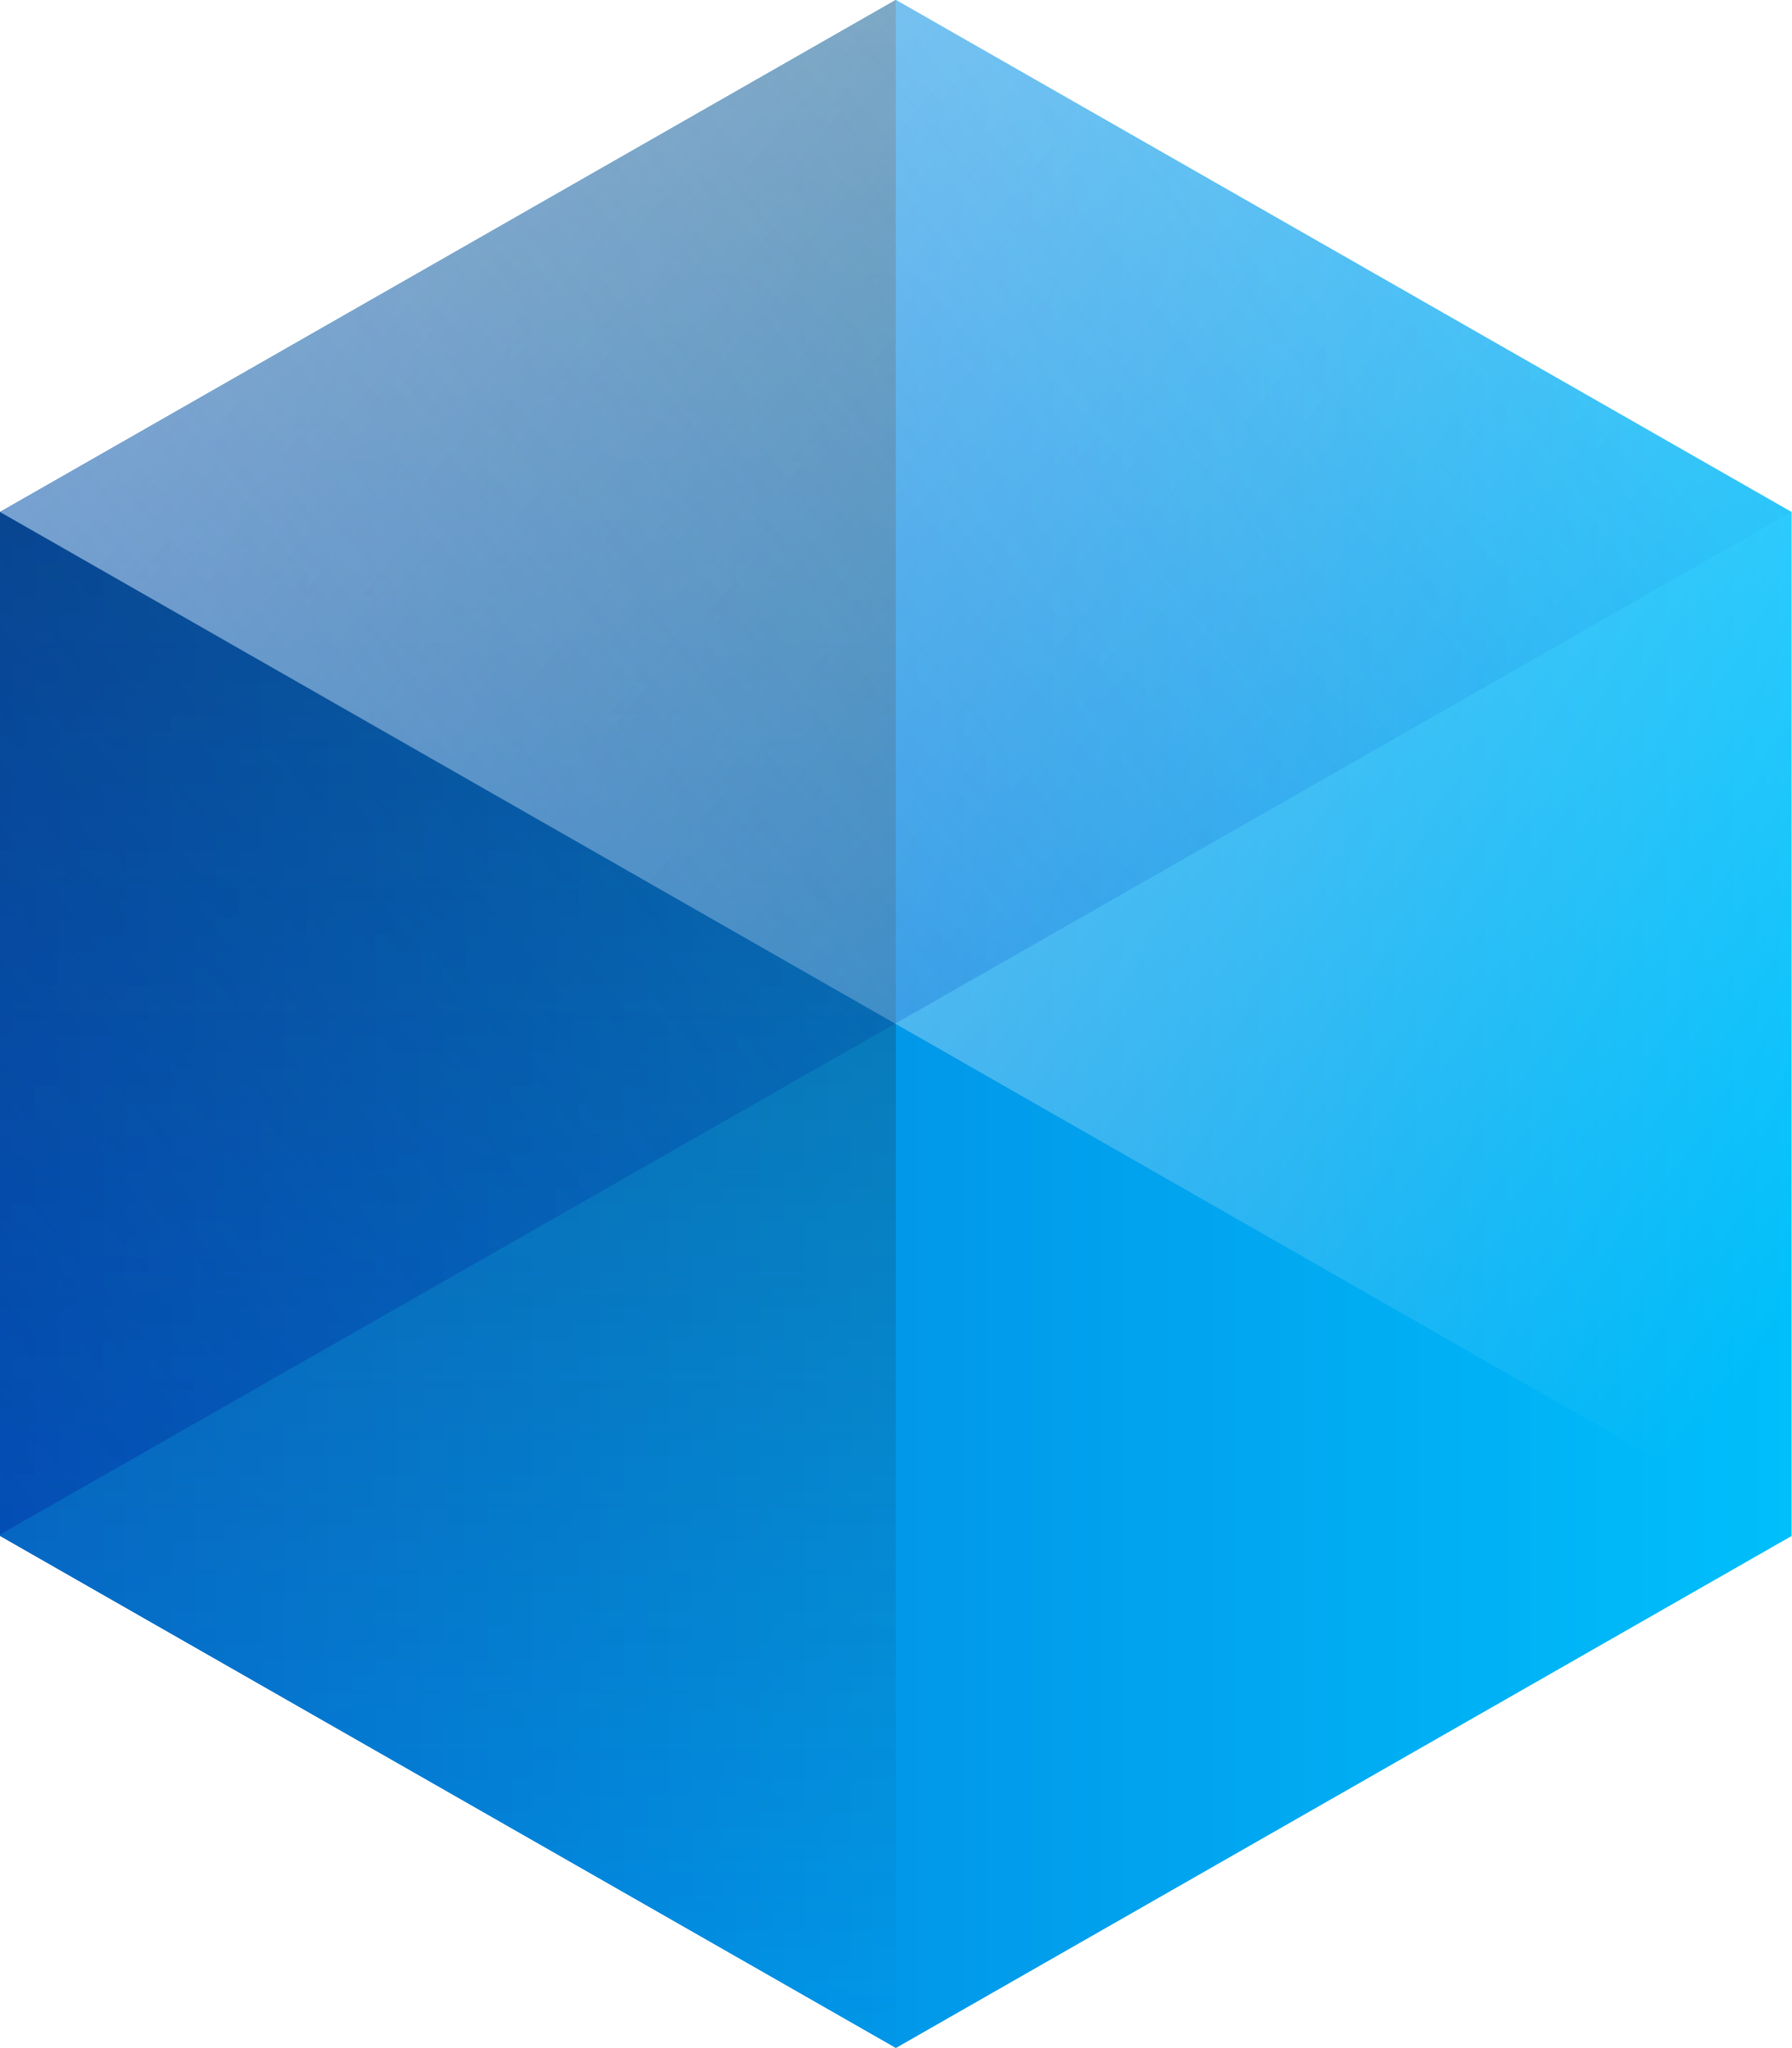
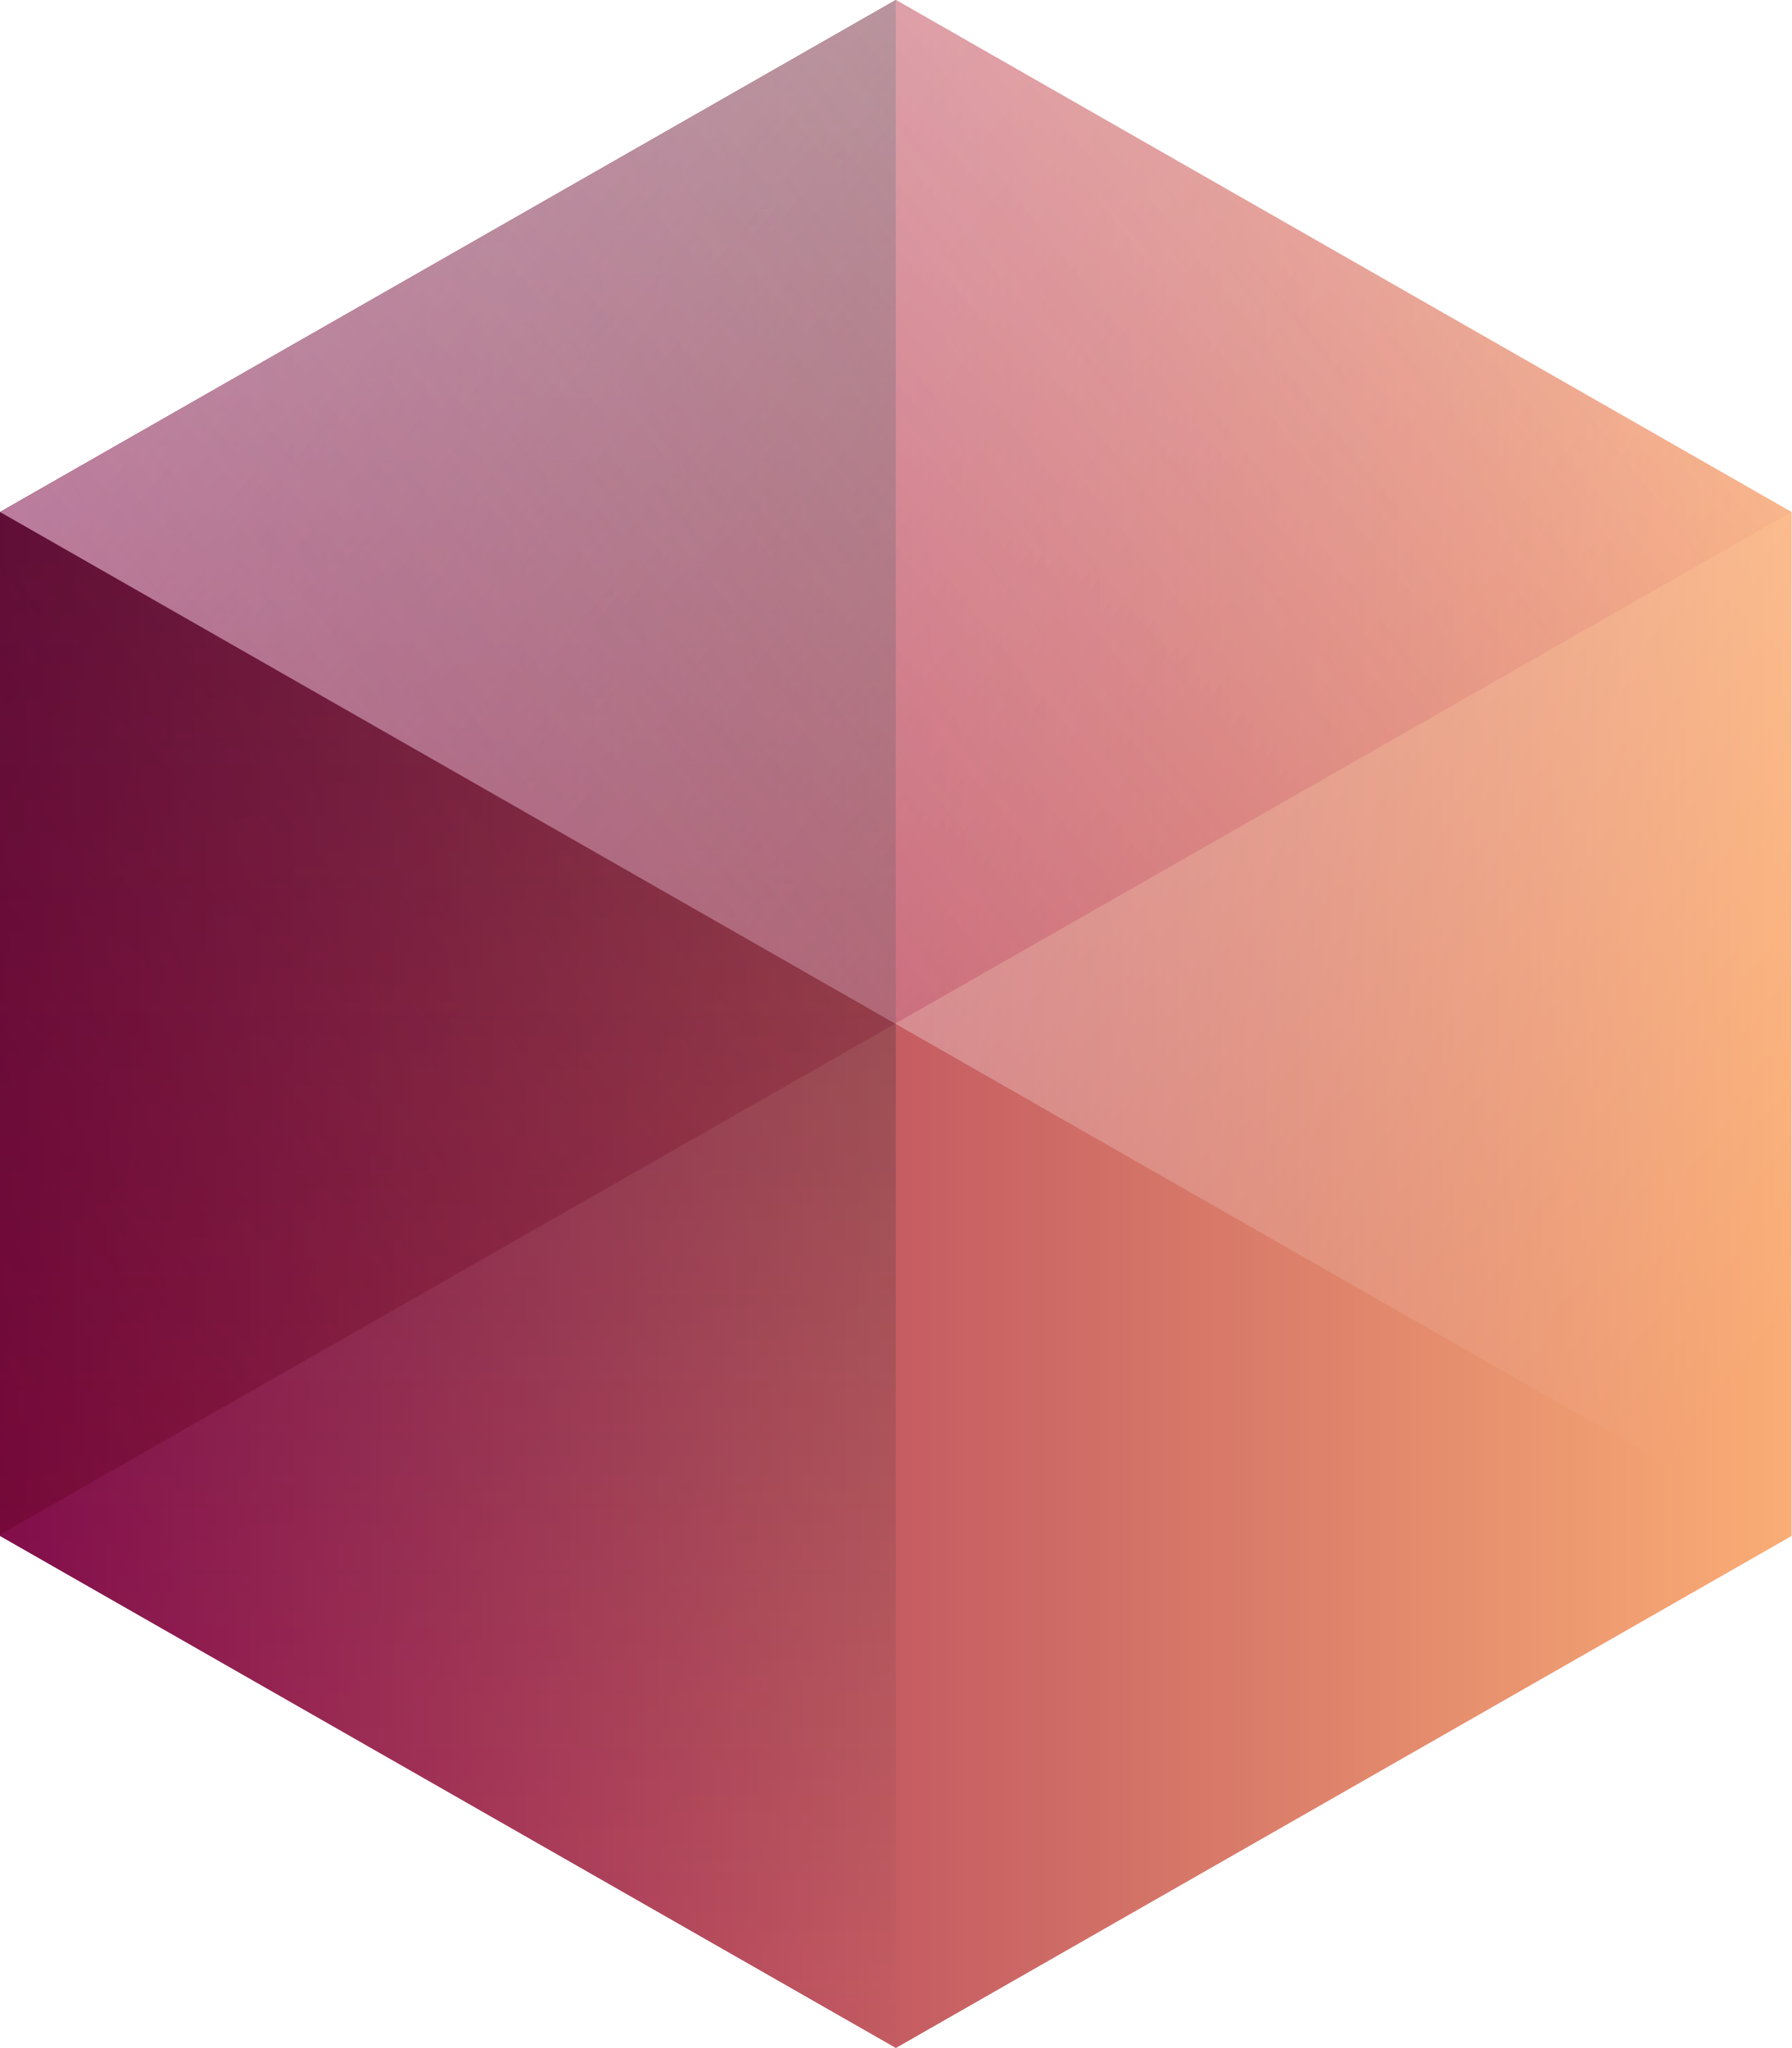
<svg xmlns="http://www.w3.org/2000/svg" width="28" height="32">
  <defs>
    <linearGradient x1="50%" y1="0%" x2="50%" y2="100%" id="a">
-       <stop stop-color="#00BFFB" offset="0%" />
-       <stop stop-color="#0270D7" offset="100%" />
+       <stop stop-color="#faad75" offset="0%" />
+       <stop stop-color="#8f0b4f" offset="100%" />
    </linearGradient>
    <linearGradient x1="50%" y1="0%" x2="50%" y2="100%" id="b">
      <stop stop-color="#1F232A" stop-opacity=".48" offset="0%" />
      <stop stop-color="#1F2329" stop-opacity="0" offset="100%" />
    </linearGradient>
    <linearGradient x1="87.665%" y1="103.739%" x2="-3.169%" y2="38.807%" id="c">
      <stop stop-color="#FFF" stop-opacity="0" offset="0%" />
      <stop stop-color="#FFF" stop-opacity=".64" offset="100%" />
    </linearGradient>
    <linearGradient x1="-14.104%" y1="111.262%" x2="109.871%" y2="26.355%" id="d">
-       <stop stop-color="#0270D7" offset="0%" />
-       <stop stop-color="#0270D7" stop-opacity="0" offset="100%" />
+       <stop stop-color="#c71c74" offset="0%" />
+       <stop stop-color="#c71c74" stop-opacity="0" offset="100%" />
    </linearGradient>
  </defs>
  <g fill="none" fill-rule="evenodd">
    <path fill="url(#a)" transform="rotate(90 14 16)" d="M6 2l-8 13.999L6 30h16l8-14.001L22 2z" />
    <path fill="url(#b)" d="M14 0v32L0 24V8z" />
    <path fill="url(#c)" d="M28 24L0 8l14.001-8L28 8z" />
    <path fill-opacity=".48" fill="url(#d)" style="mix-blend-mode:multiply" d="M28 8L0 23.978V8l14.001-8L28 8z" />
  </g>
</svg>
